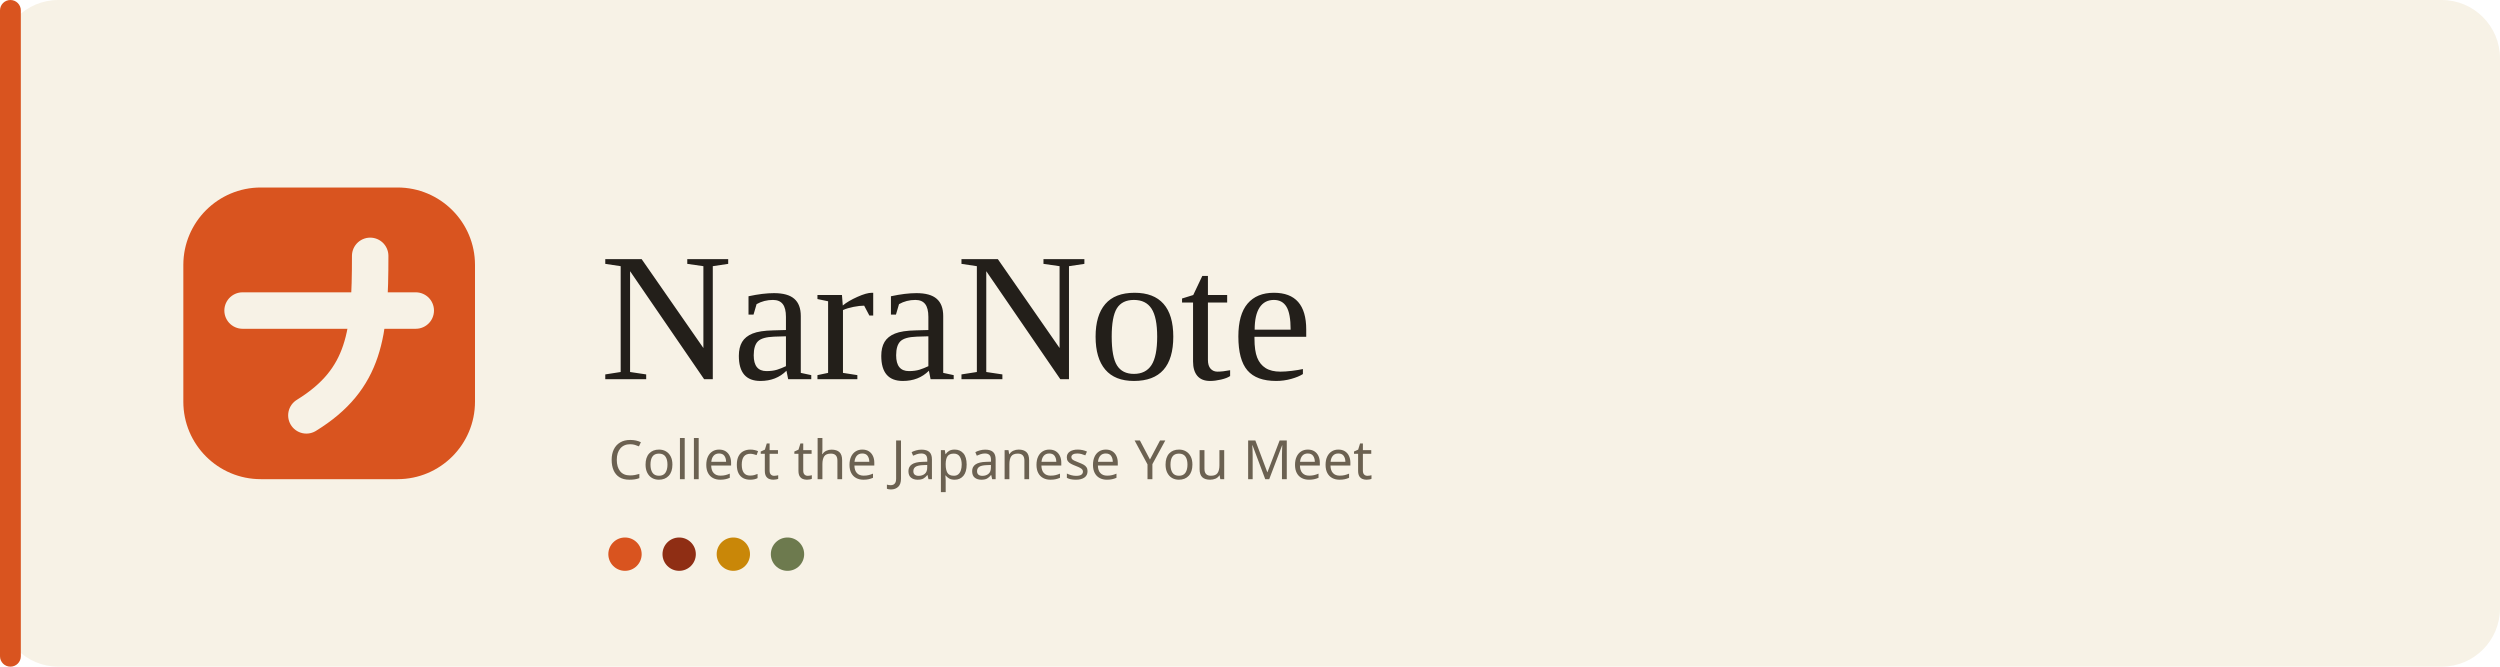
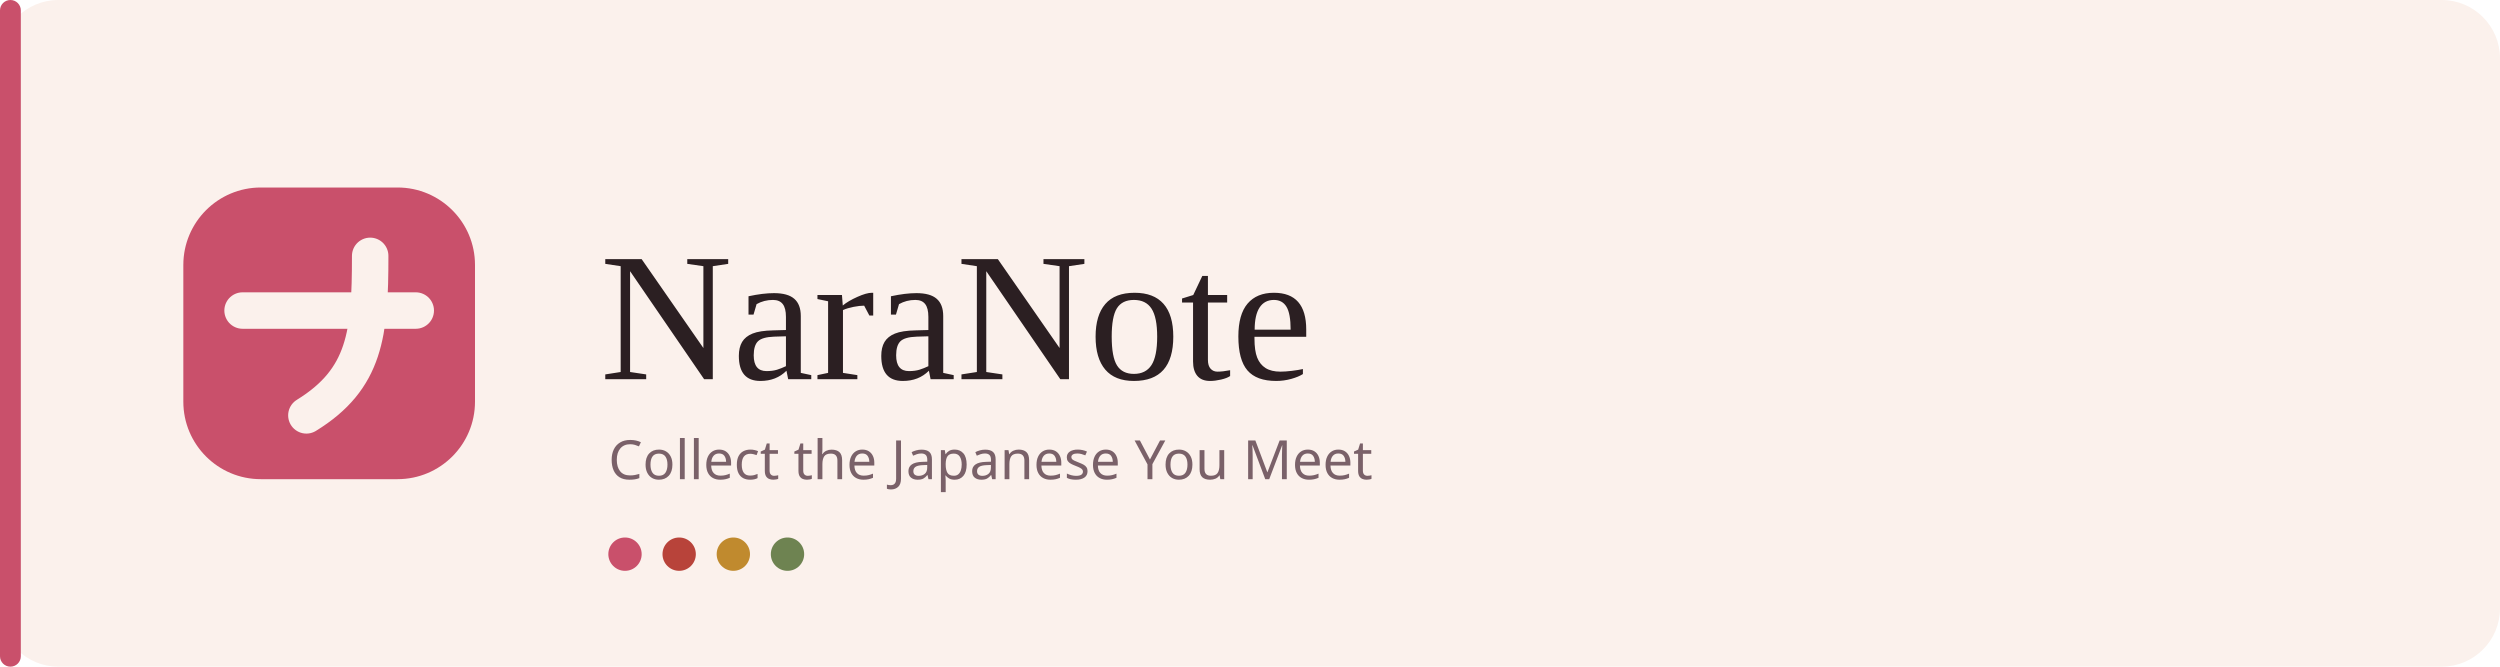
<svg xmlns="http://www.w3.org/2000/svg" viewBox="0 0 1200 320" width="1200" height="320" role="img" aria-label="NaraNote — Collect the Japanese You Meet">
-   <rect width="1200" height="320" rx="28" fill="#f7f2e6" />
-   <rect x="0" y="0" width="10" height="320" rx="5" fill="#d9541f" />
+   <rect width="1200" height="320" rx="28" fill="#fbf1ec" />
+   <rect x="0" y="0" width="10" height="320" rx="5" fill="#c9506b" />
  <g transform="translate(88 90) scale(2.1875)">
-     <rect width="64" height="64" rx="17" fill="#d9541f" />
-     <path d="M13 27 H51" stroke="#f7f2e6" stroke-width="8" stroke-linecap="round" fill="none" />
-     <path d="M41 15 C41 32 40 42 27 50" stroke="#f7f2e6" stroke-width="8" stroke-linecap="round" fill="none" />
+     <rect width="64" height="64" rx="17" fill="#c9506b" />
+     <path d="M13 27 H51" stroke="#fbf1ec" stroke-width="8" stroke-linecap="round" fill="none" />
+     <path d="M41 15 C41 32 40 42 27 50" stroke="#fbf1ec" stroke-width="8" stroke-linecap="round" fill="none" />
  </g>
-   <text x="288" y="182" font-family="Georgia, 'Times New Roman', serif" font-size="88" fill="#231f1a">NaraNote</text>
-   <text x="292" y="230" font-family="'Segoe UI', system-ui, sans-serif" font-size="26" fill="#6b6151">Collect the Japanese You Meet</text>
+   <text x="288" y="182" font-family="Georgia, 'Times New Roman', serif" font-size="88" fill="#2b1f22">NaraNote</text>
+   <text x="292" y="230" font-family="'Segoe UI', system-ui, sans-serif" font-size="26" fill="#7a6169">Collect the Japanese You Meet</text>
  <g transform="translate(292 258)">
-     <circle cx="8" cy="8" r="8" fill="#d9541f" />
-     <circle cx="34" cy="8" r="8" fill="#8f2e14" />
-     <circle cx="60" cy="8" r="8" fill="#c98708" />
-     <circle cx="86" cy="8" r="8" fill="#6d7a4e" />
+     <circle cx="8" cy="8" r="8" fill="#c9506b" />
+     <circle cx="34" cy="8" r="8" fill="#b8433a" />
+     <circle cx="60" cy="8" r="8" fill="#c08a2e" />
+     <circle cx="86" cy="8" r="8" fill="#6e8351" />
  </g>
</svg>
